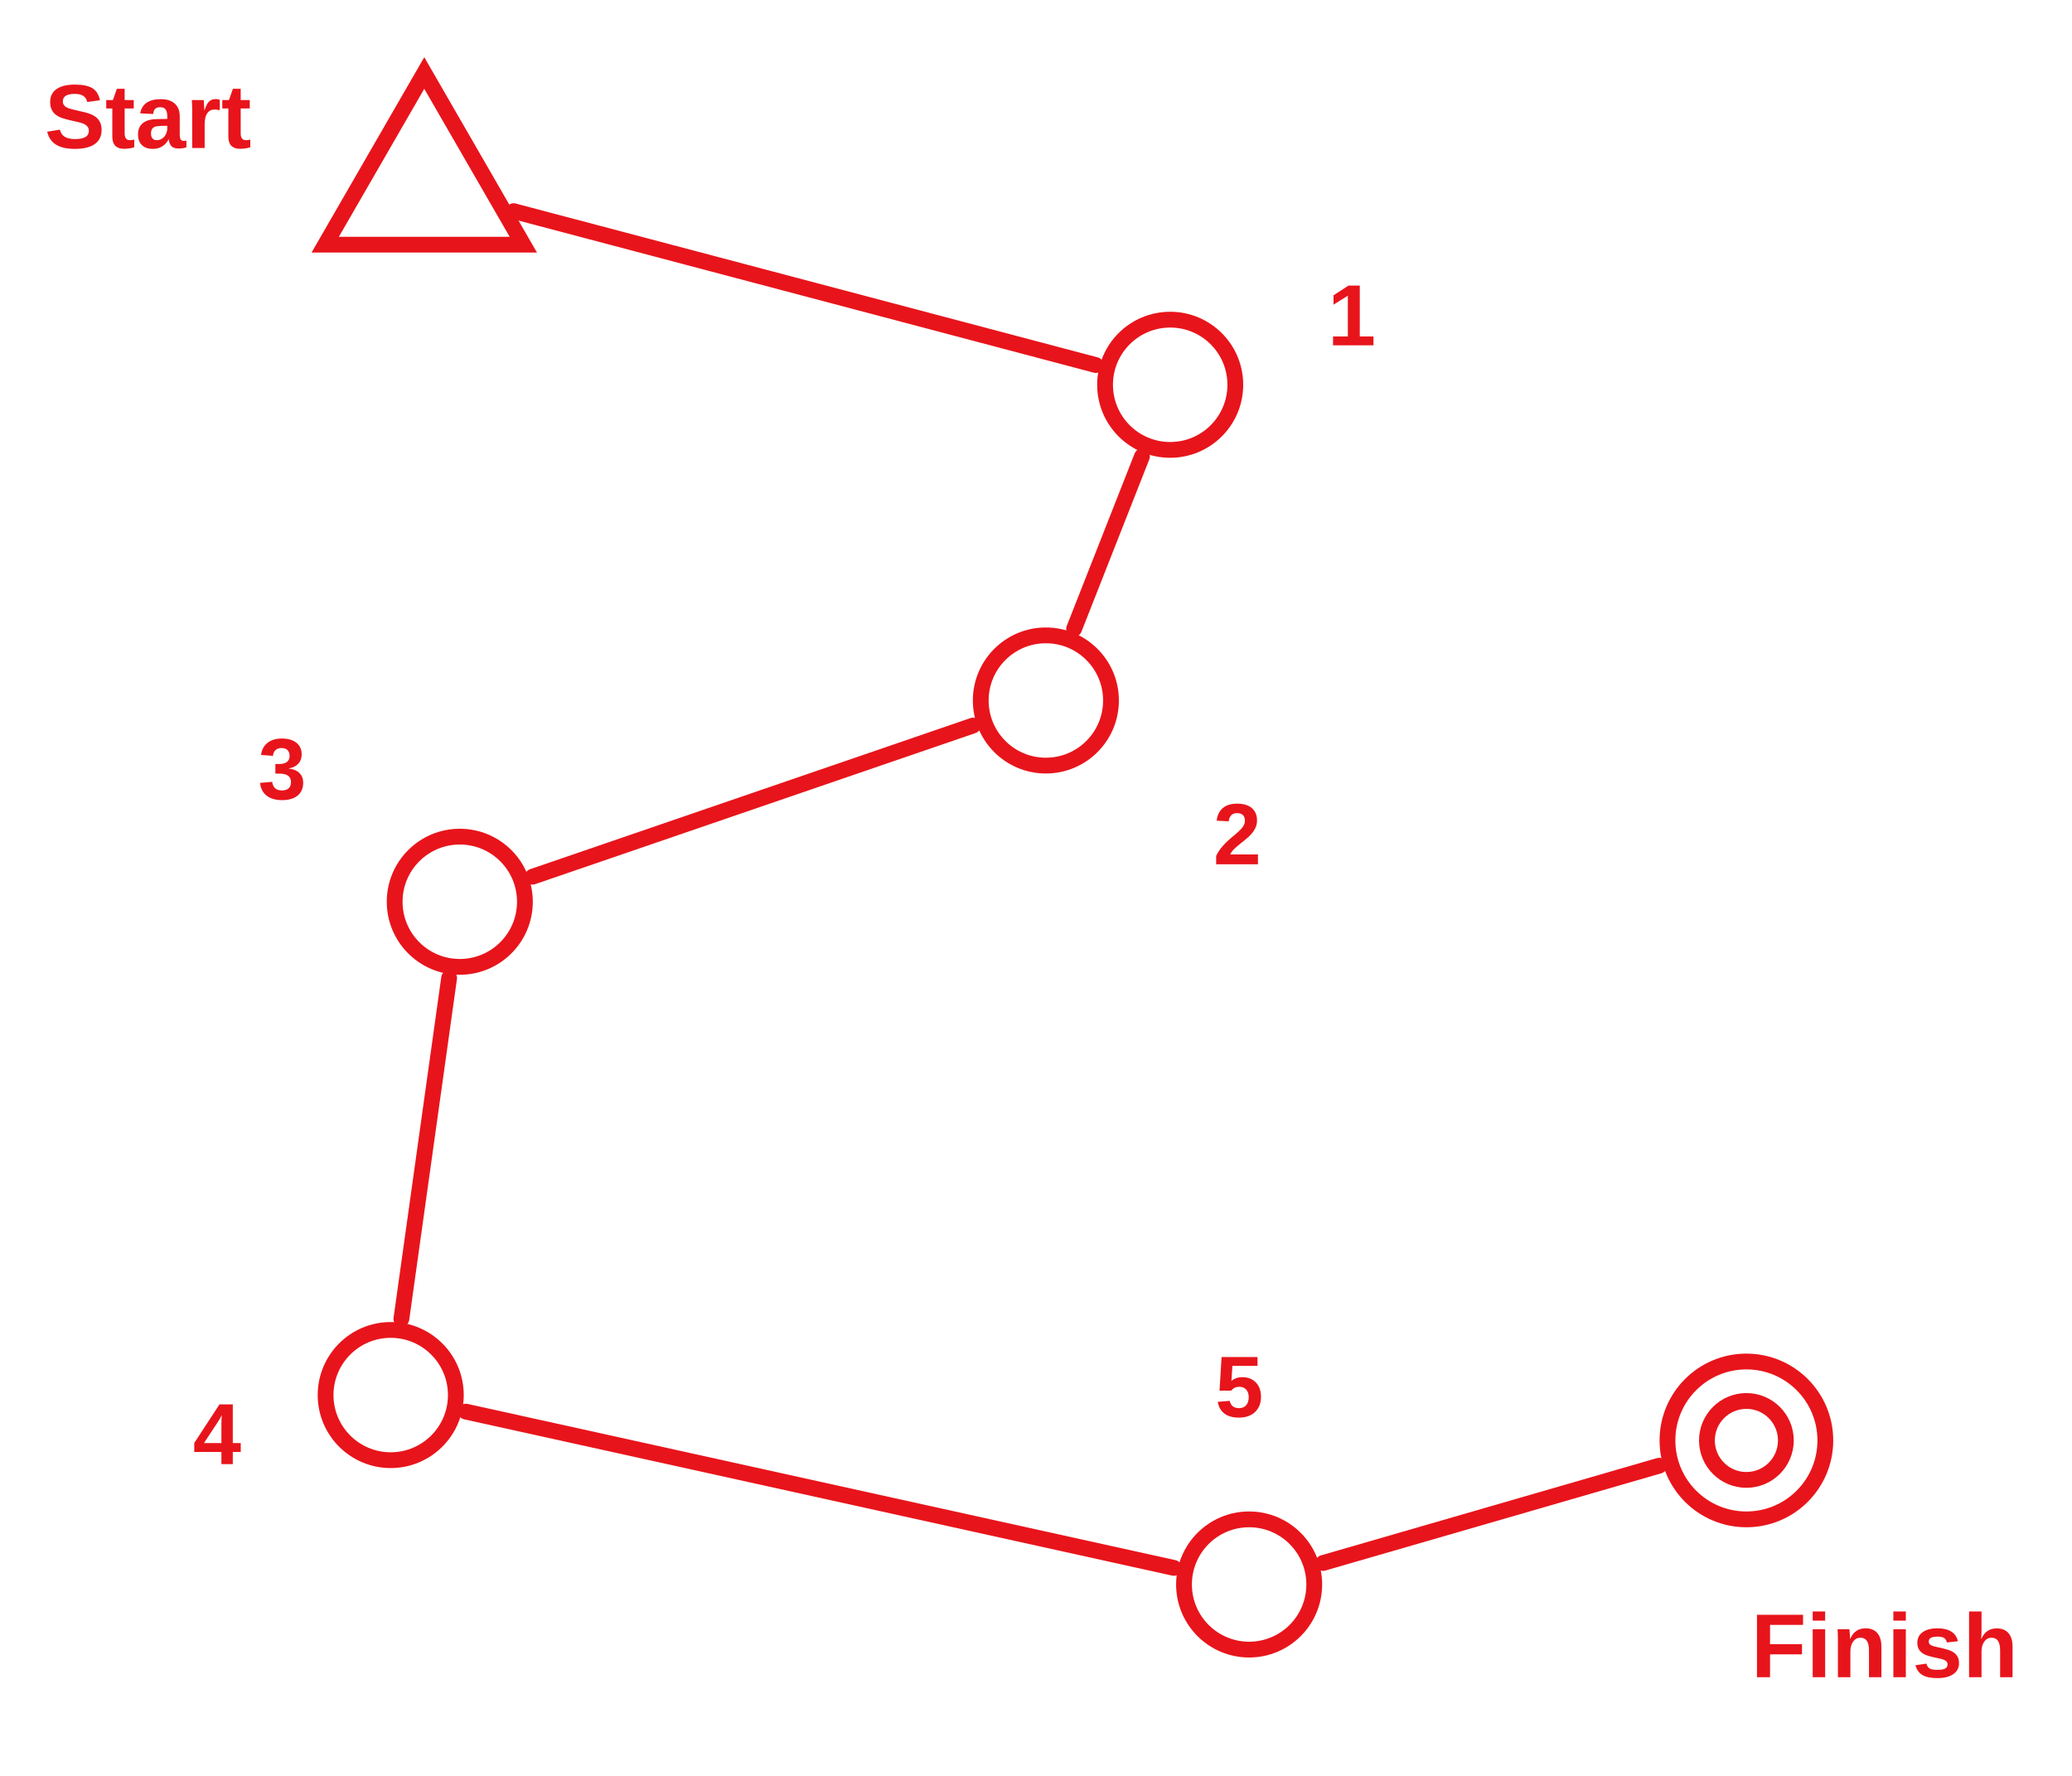
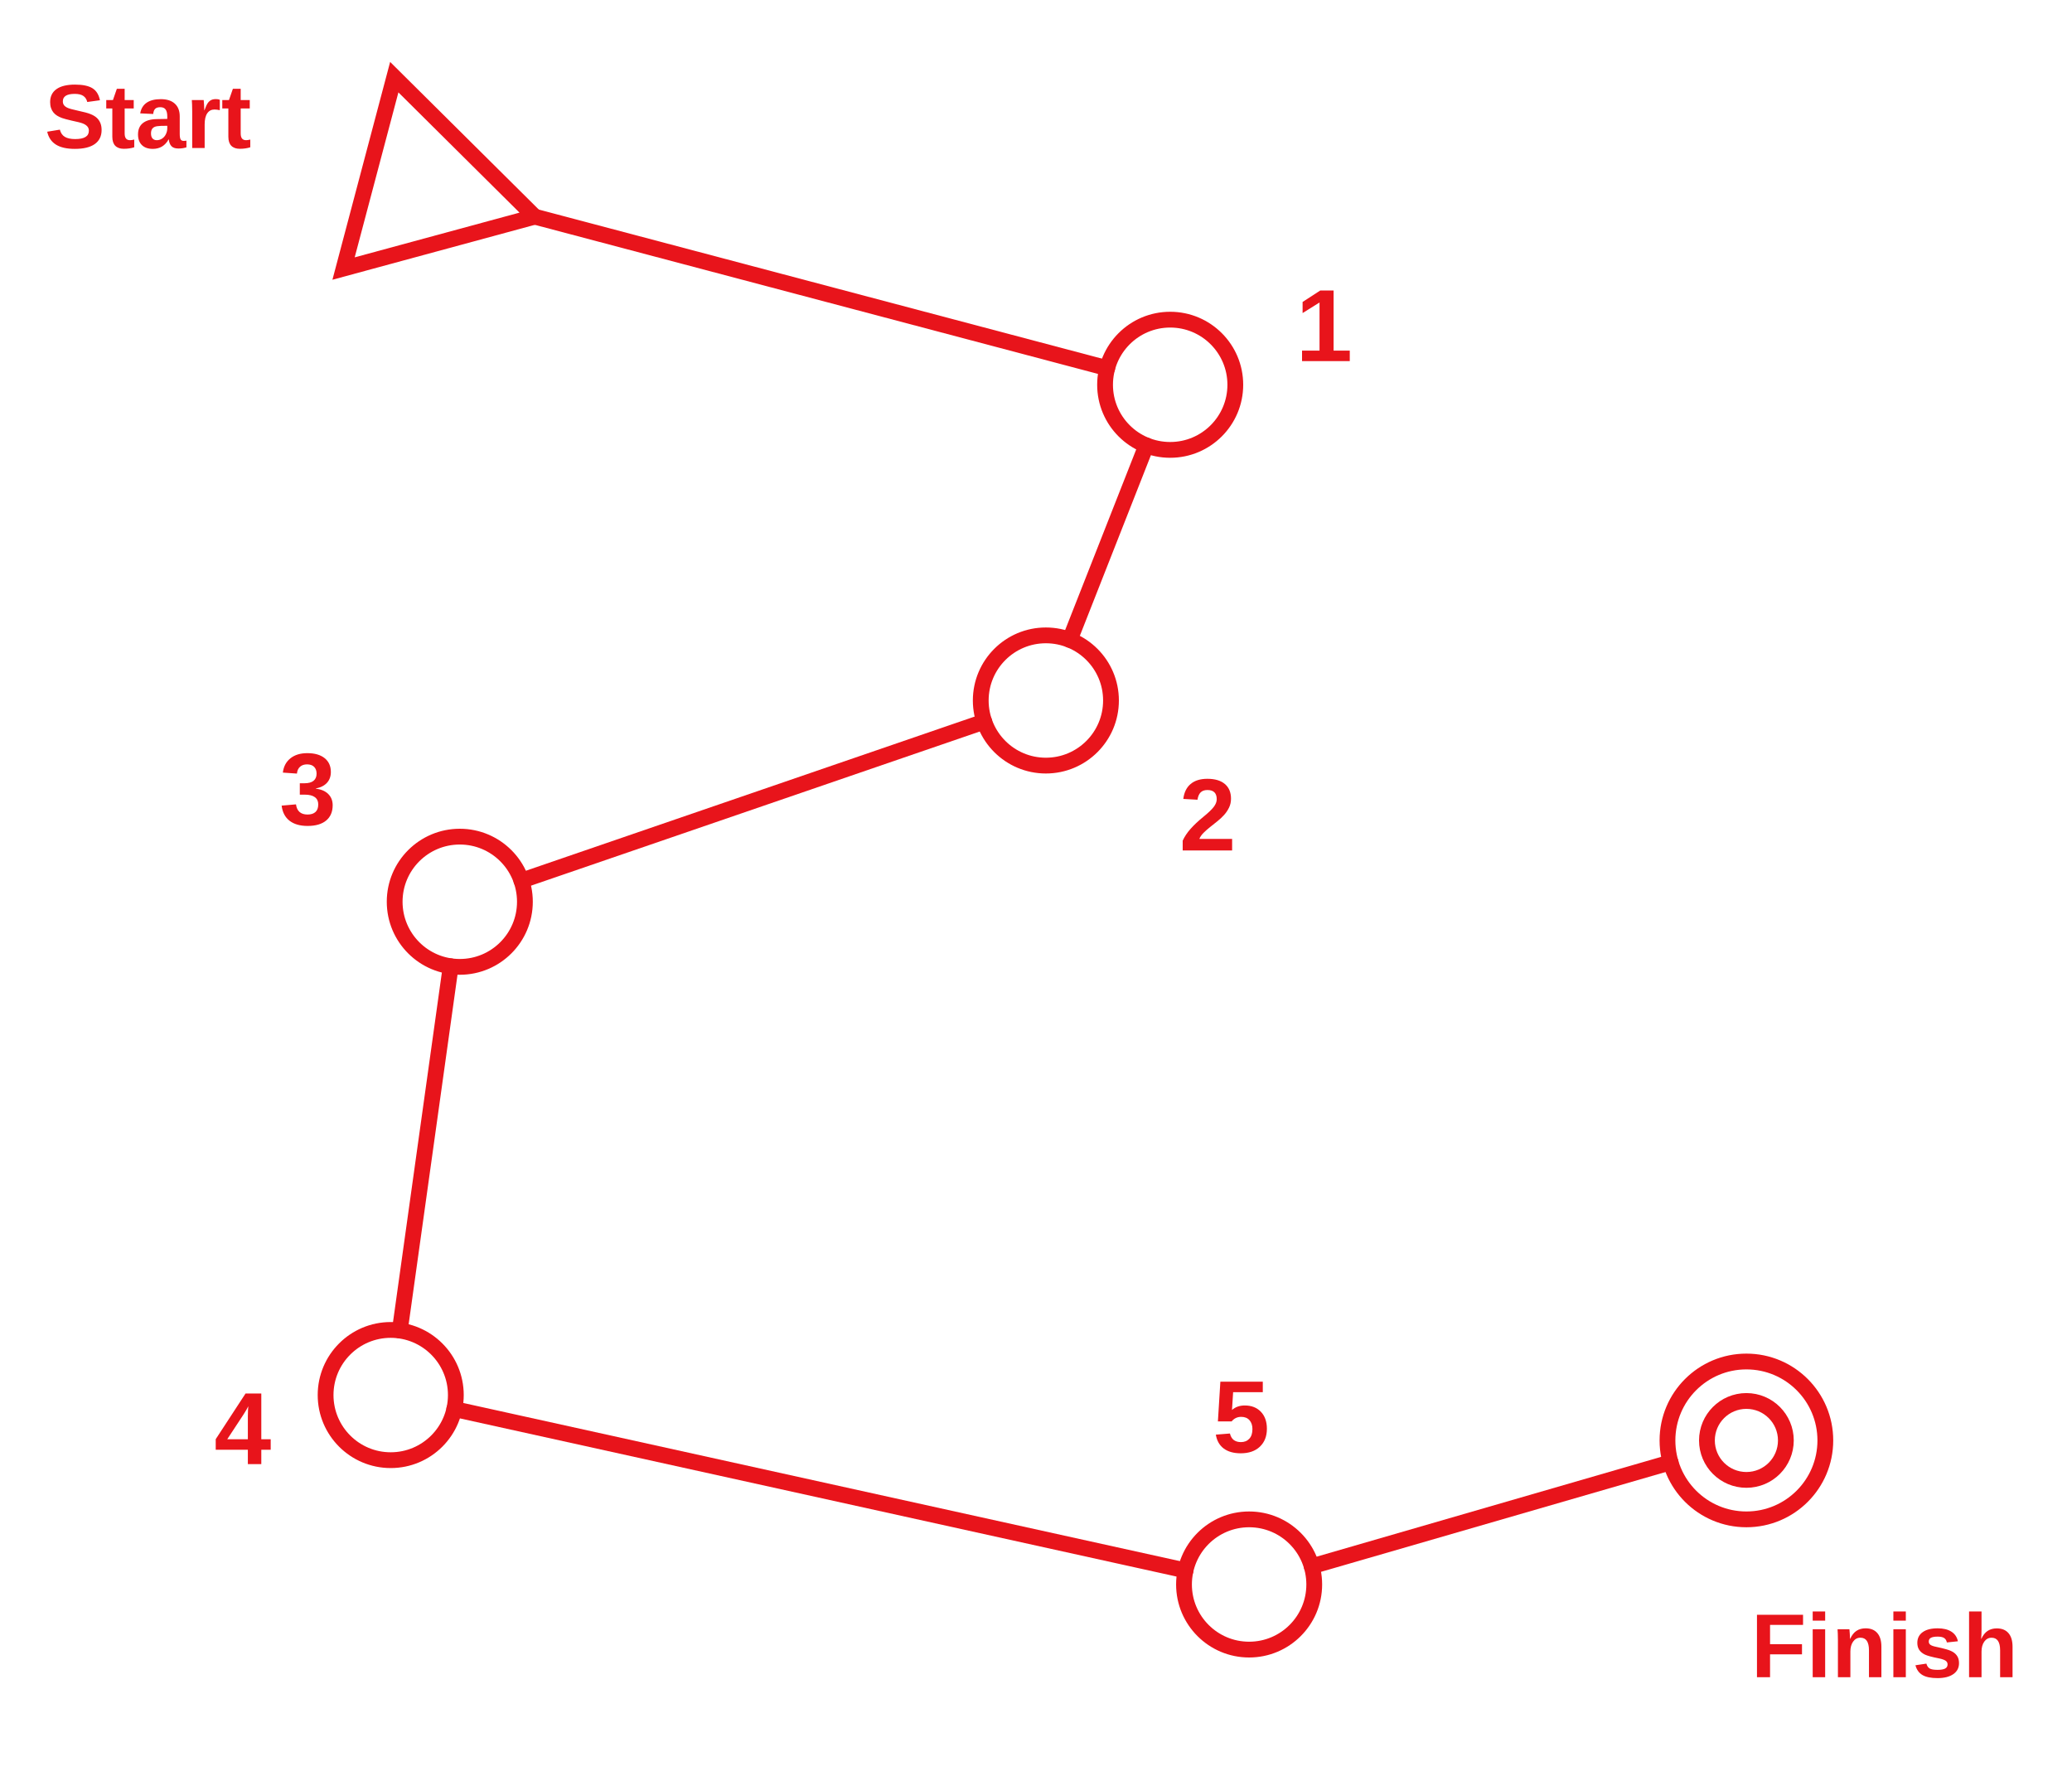
<svg xmlns="http://www.w3.org/2000/svg" viewBox="0 30 1050 900" width="460" role="img" aria-label="How to draw a course: a triangle for the start, numbered circles for checkpoints 1 to 5 joined by straight lines in order, and a double circle for the finish">
  <g fill="none" stroke="#E8141B" stroke-width="8" stroke-linecap="round">
-     <polygon points="215.0,67.0 164.8,154.0 265.2,154.0" stroke-linejoin="miter" />
+     <polygon points="271.0,139.8 174.1,166.1 199.8,69.1" stroke-linejoin="miter" />
    <circle cx="593" cy="225" r="33" />
    <circle cx="530" cy="385" r="33" />
    <circle cx="233" cy="487" r="33" />
    <circle cx="198" cy="737" r="33" />
    <circle cx="633" cy="833" r="33" />
    <circle cx="885" cy="760" r="40" />
    <circle cx="885" cy="760" r="20" />
-     <line x1="260.3" y1="137.0" x2="555.3" y2="215.0" />
-     <line x1="578.7" y1="261.3" x2="544.3" y2="348.7" />
-     <line x1="493.1" y1="397.7" x2="269.9" y2="474.3" />
-     <line x1="227.6" y1="525.6" x2="203.4" y2="698.4" />
-     <line x1="236.1" y1="745.4" x2="594.9" y2="824.6" />
-     <line x1="670.5" y1="822.1" x2="840.8" y2="772.8" />
+     <line x1="271.0" y1="139.8" x2="561.1" y2="216.6" />
+     <line x1="580.9" y1="255.7" x2="542.1" y2="354.3" />
+     <line x1="498.8" y1="395.7" x2="264.2" y2="476.3" />
+     <line x1="228.4" y1="519.7" x2="202.6" y2="704.3" />
+     <line x1="230.2" y1="744.1" x2="600.8" y2="825.9" />
+     <line x1="664.7" y1="823.8" x2="846.6" y2="771.1" />
  </g>
  <g fill="#E8141B" font-family="Arial, Helvetica, sans-serif" font-weight="bold" text-anchor="middle">
    <text x="75" y="105" font-size="46">Start</text>
-     <text x="685" y="205" font-size="44">1</text>
-     <text x="627" y="468" font-size="44">2</text>
-     <text x="143" y="435" font-size="44">3</text>
-     <text x="110" y="772" font-size="44">4</text>
-     <text x="628" y="748" font-size="44">5</text>
+     <text x="671" y="213" font-size="52">1</text>
+     <text x="612" y="461" font-size="52">2</text>
+     <text x="156" y="448" font-size="52">3</text>
+     <text x="123" y="772" font-size="52">4</text>
+     <text x="629" y="766" font-size="52">5</text>
    <text x="955" y="880" font-size="46">Finish</text>
  </g>
</svg>
